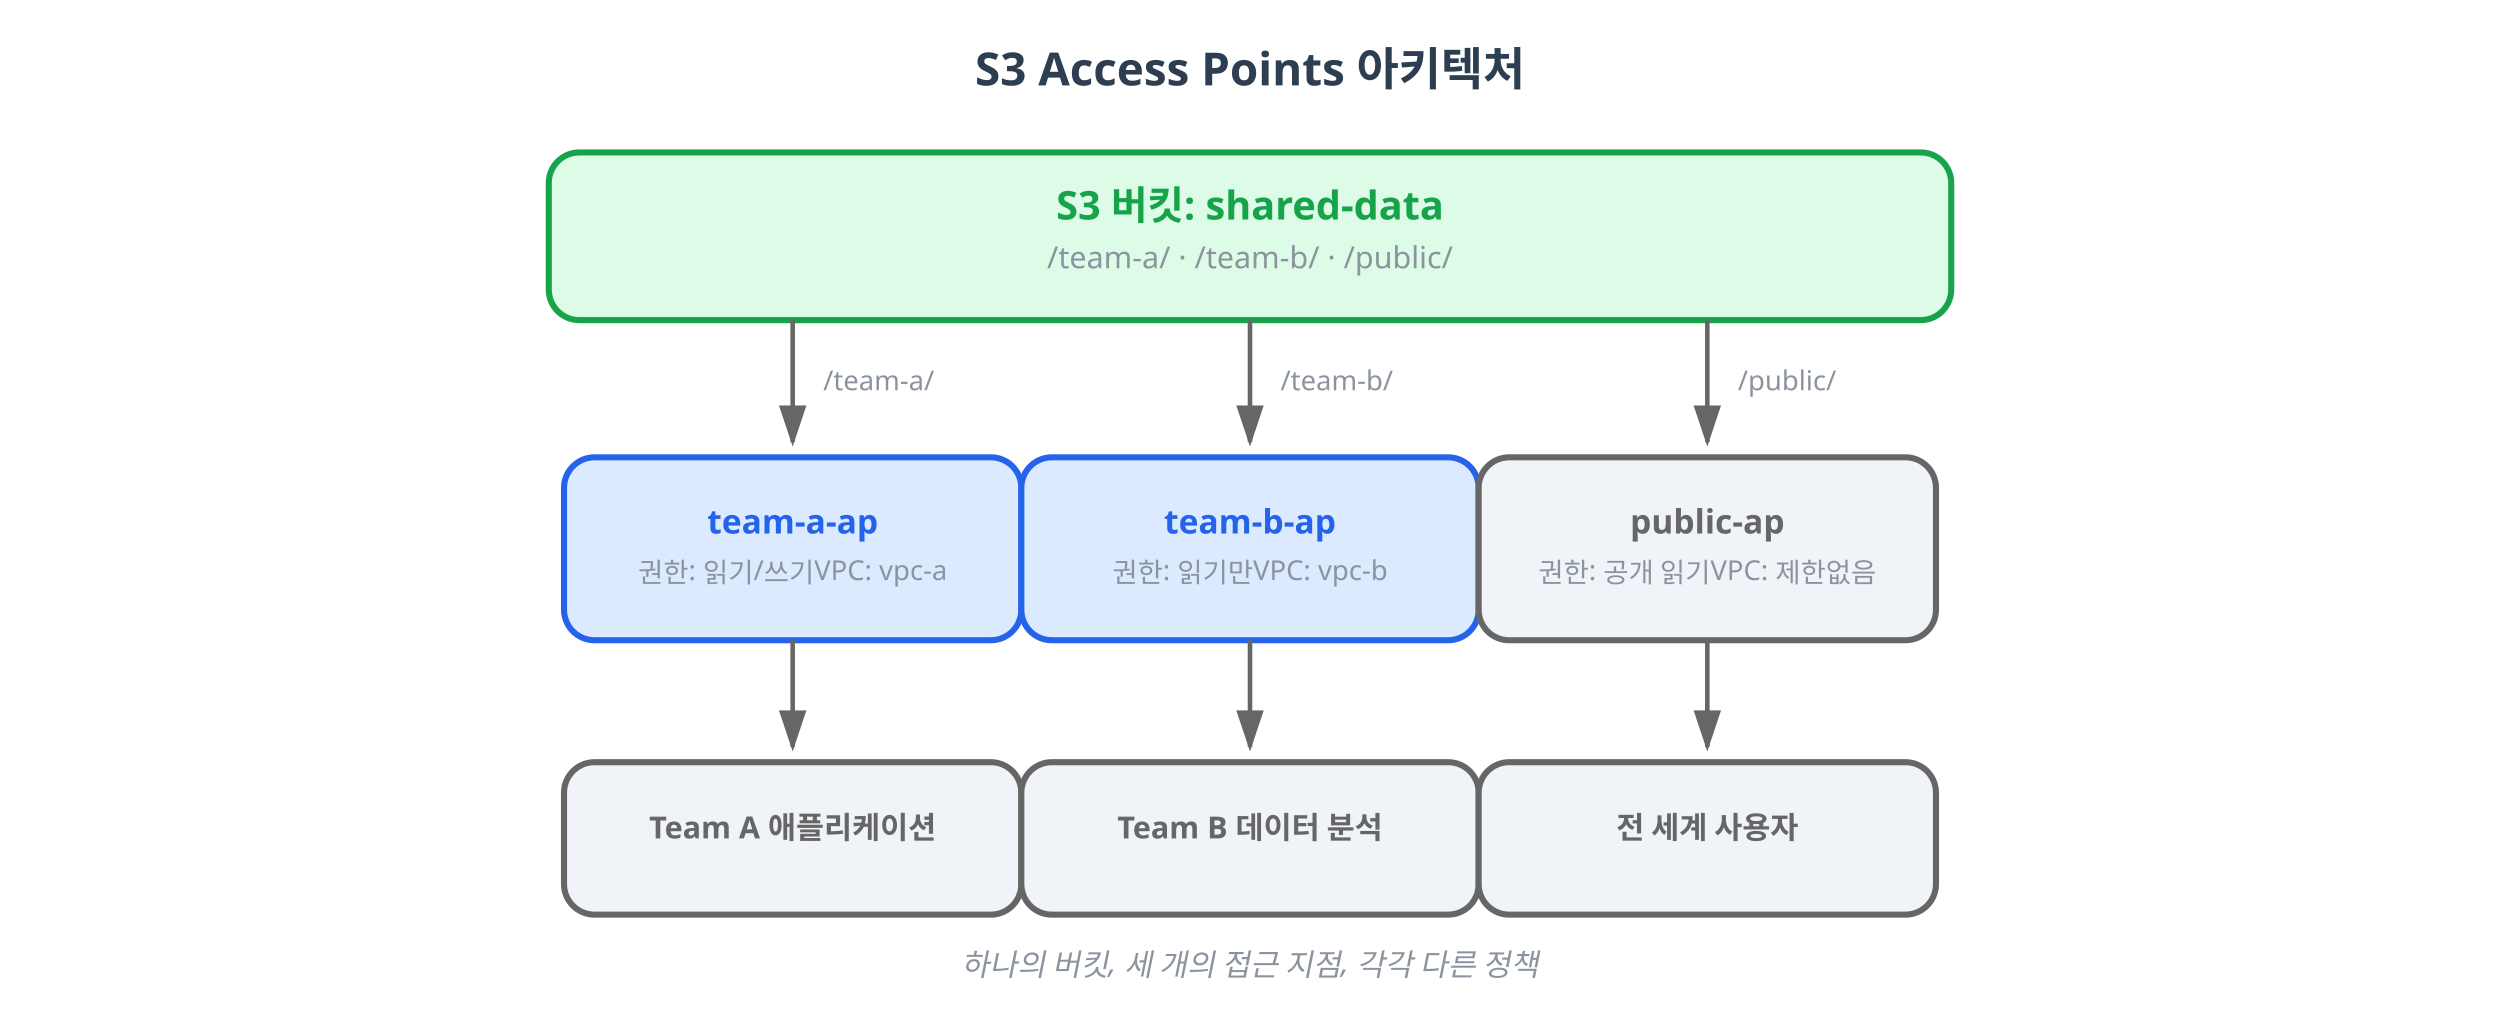
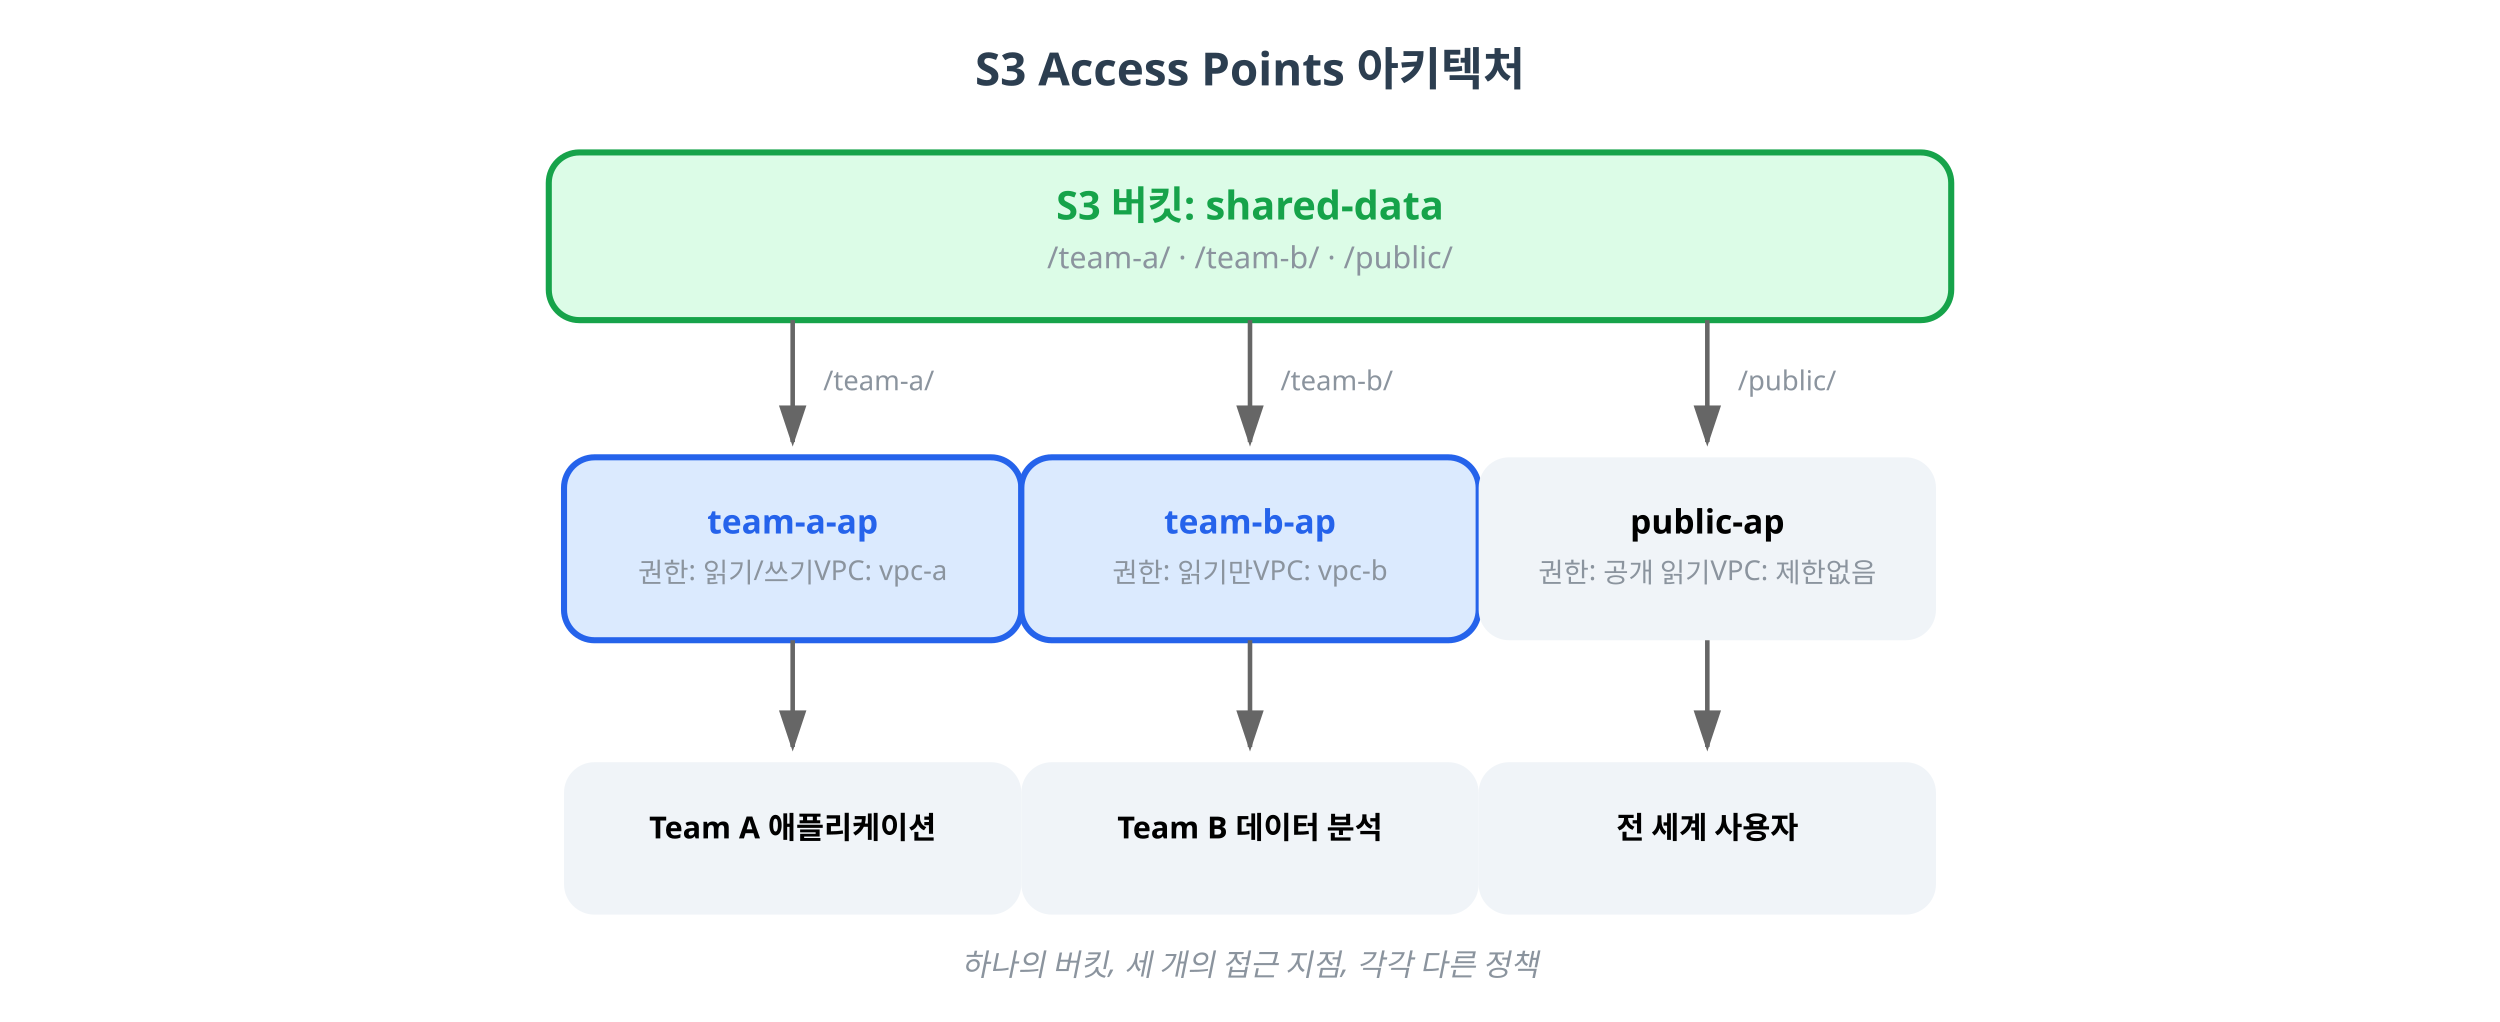
<svg xmlns="http://www.w3.org/2000/svg" viewBox="0 0 820 335" font-family="'Segoe UI','Noto Sans KR',system-ui,sans-serif">
  <defs>
    <marker id="ah-666" markerWidth="10" markerHeight="10" refX="8" refY="3" orient="auto" markerUnits="strokeWidth">
-       <path d="M0,0 L0,6 L9,3 z" fill="#666" />
+       <path d="M0,0 L0,6 L9,3 z" fill="#666666" />
    </marker>
    <marker id="ah-2563eb" markerWidth="10" markerHeight="10" refX="8" refY="3" orient="auto" markerUnits="strokeWidth">
      <path d="M0,0 L0,6 L9,3 z" fill="#2563eb" />
    </marker>
    <marker id="ah-16a34a" markerWidth="10" markerHeight="10" refX="8" refY="3" orient="auto" markerUnits="strokeWidth">
      <path d="M0,0 L0,6 L9,3 z" fill="#16a34a" />
    </marker>
  </defs>
  <text x="410" y="28" font-size="15" font-weight="700" fill="#2c3e50" text-anchor="middle">S3 Access Points 아키텍처</text>
  <rect x="180" y="50" width="460" height="55" rx="10" fill="#dcfce7" stroke="#16a34a" stroke-width="2" />
  <text x="410" y="72" font-size="13" font-weight="700" fill="#16a34a" text-anchor="middle">S3 버킷: shared-data</text>
  <text x="410" y="88" font-size="10" fill="#8b949e" text-anchor="middle">/team-a/  ·  /team-b/  ·  /public/</text>
-   <line x1="260" y1="105" x2="260" y2="145" stroke="#666" stroke-width="1.5" marker-end="url(#ah-666)" />
+   <line x1="260" y1="105" x2="260" y2="145" stroke="#666666" stroke-width="1.5" marker-end="url(#ah-666)" />
  <text x="270" y="128" font-size="9" fill="#8b949e">/team-a/</text>
-   <line x1="410" y1="105" x2="410" y2="145" stroke="#666" stroke-width="1.5" marker-end="url(#ah-666)" />
+   <line x1="410" y1="105" x2="410" y2="145" stroke="#666666" stroke-width="1.5" marker-end="url(#ah-666)" />
  <text x="420" y="128" font-size="9" fill="#8b949e">/team-b/</text>
-   <line x1="560" y1="105" x2="560" y2="145" stroke="#666" stroke-width="1.5" marker-end="url(#ah-666)" />
+   <line x1="560" y1="105" x2="560" y2="145" stroke="#666666" stroke-width="1.5" marker-end="url(#ah-666)" />
  <text x="570" y="128" font-size="9" fill="#8b949e">/public/</text>
  <rect x="185" y="150" width="150" height="60" rx="10" fill="#dbeafe" stroke="#2563eb" stroke-width="2" />
  <text x="260" y="175" font-size="11" font-weight="700" fill="#2563eb" text-anchor="middle">team-a-ap</text>
  <text x="260" y="191" font-size="9" fill="#8b949e" text-anchor="middle">권한: 읽기/쓰기
VPC: vpc-a</text>
  <rect x="335" y="150" width="150" height="60" rx="10" fill="#dbeafe" stroke="#2563eb" stroke-width="2" />
  <text x="410" y="175" font-size="11" font-weight="700" fill="#2563eb" text-anchor="middle">team-b-ap</text>
  <text x="410" y="191" font-size="9" fill="#8b949e" text-anchor="middle">권한: 읽기만
VPC: vpc-b</text>
-   <rect x="485" y="150" width="150" height="60" rx="10" fill="#f0f4f8" stroke="#666666" stroke-width="2" />
-   <text x="560" y="175" font-size="11" font-weight="700" fill="#666666" text-anchor="middle">public-ap</text>
+   <rect x="485" y="150" width="150" height="60" rx="10" fill="#f0f4f8" stroke="#666666666" stroke-width="2" />
+   <text x="560" y="175" font-size="11" font-weight="700" fill="#666666666" text-anchor="middle">public-ap</text>
  <text x="560" y="191" font-size="9" fill="#8b949e" text-anchor="middle">권한: 공개 읽기
VPC: 제한없음</text>
-   <line x1="260" y1="210" x2="260" y2="245" stroke="#666" stroke-width="1.5" marker-end="url(#ah-666)" />
-   <line x1="410" y1="210" x2="410" y2="245" stroke="#666" stroke-width="1.5" marker-end="url(#ah-666)" />
-   <line x1="560" y1="210" x2="560" y2="245" stroke="#666" stroke-width="1.5" marker-end="url(#ah-666)" />
-   <rect x="185" y="250" width="150" height="50" rx="10" fill="#f0f4f8" stroke="#666666" stroke-width="2" />
-   <text x="260" y="275" font-size="10" font-weight="700" fill="#666666" text-anchor="middle">Team A 애플리케이션</text>
-   <rect x="335" y="250" width="150" height="50" rx="10" fill="#f0f4f8" stroke="#666666" stroke-width="2" />
-   <text x="410" y="275" font-size="10" font-weight="700" fill="#666666" text-anchor="middle">Team B 데이터 분석</text>
-   <rect x="485" y="250" width="150" height="50" rx="10" fill="#f0f4f8" stroke="#666666" stroke-width="2" />
-   <text x="560" y="275" font-size="10" font-weight="700" fill="#666666" text-anchor="middle">전 세계 사용자</text>
+   <line x1="260" y1="210" x2="260" y2="245" stroke="#666666" stroke-width="1.5" marker-end="url(#ah-666)" />
+   <line x1="410" y1="210" x2="410" y2="245" stroke="#666666" stroke-width="1.5" marker-end="url(#ah-666)" />
+   <line x1="560" y1="210" x2="560" y2="245" stroke="#666666" stroke-width="1.5" marker-end="url(#ah-666)" />
+   <rect x="185" y="250" width="150" height="50" rx="10" fill="#f0f4f8" stroke="#666666666" stroke-width="2" />
+   <text x="260" y="275" font-size="10" font-weight="700" fill="#666666666" text-anchor="middle">Team A 애플리케이션</text>
+   <rect x="335" y="250" width="150" height="50" rx="10" fill="#f0f4f8" stroke="#666666666" stroke-width="2" />
+   <text x="410" y="275" font-size="10" font-weight="700" fill="#666666666" text-anchor="middle">Team B 데이터 분석</text>
+   <rect x="485" y="250" width="150" height="50" rx="10" fill="#f0f4f8" stroke="#666666666" stroke-width="2" />
+   <text x="560" y="275" font-size="10" font-weight="700" fill="#666666666" text-anchor="middle">전 세계 사용자</text>
  <text x="410" y="320" font-size="10" fill="#8b949e" text-anchor="middle" font-style="italic">하나의 버킷, 세 개의 접근 지점, 각각 다른 정책</text>
</svg>
